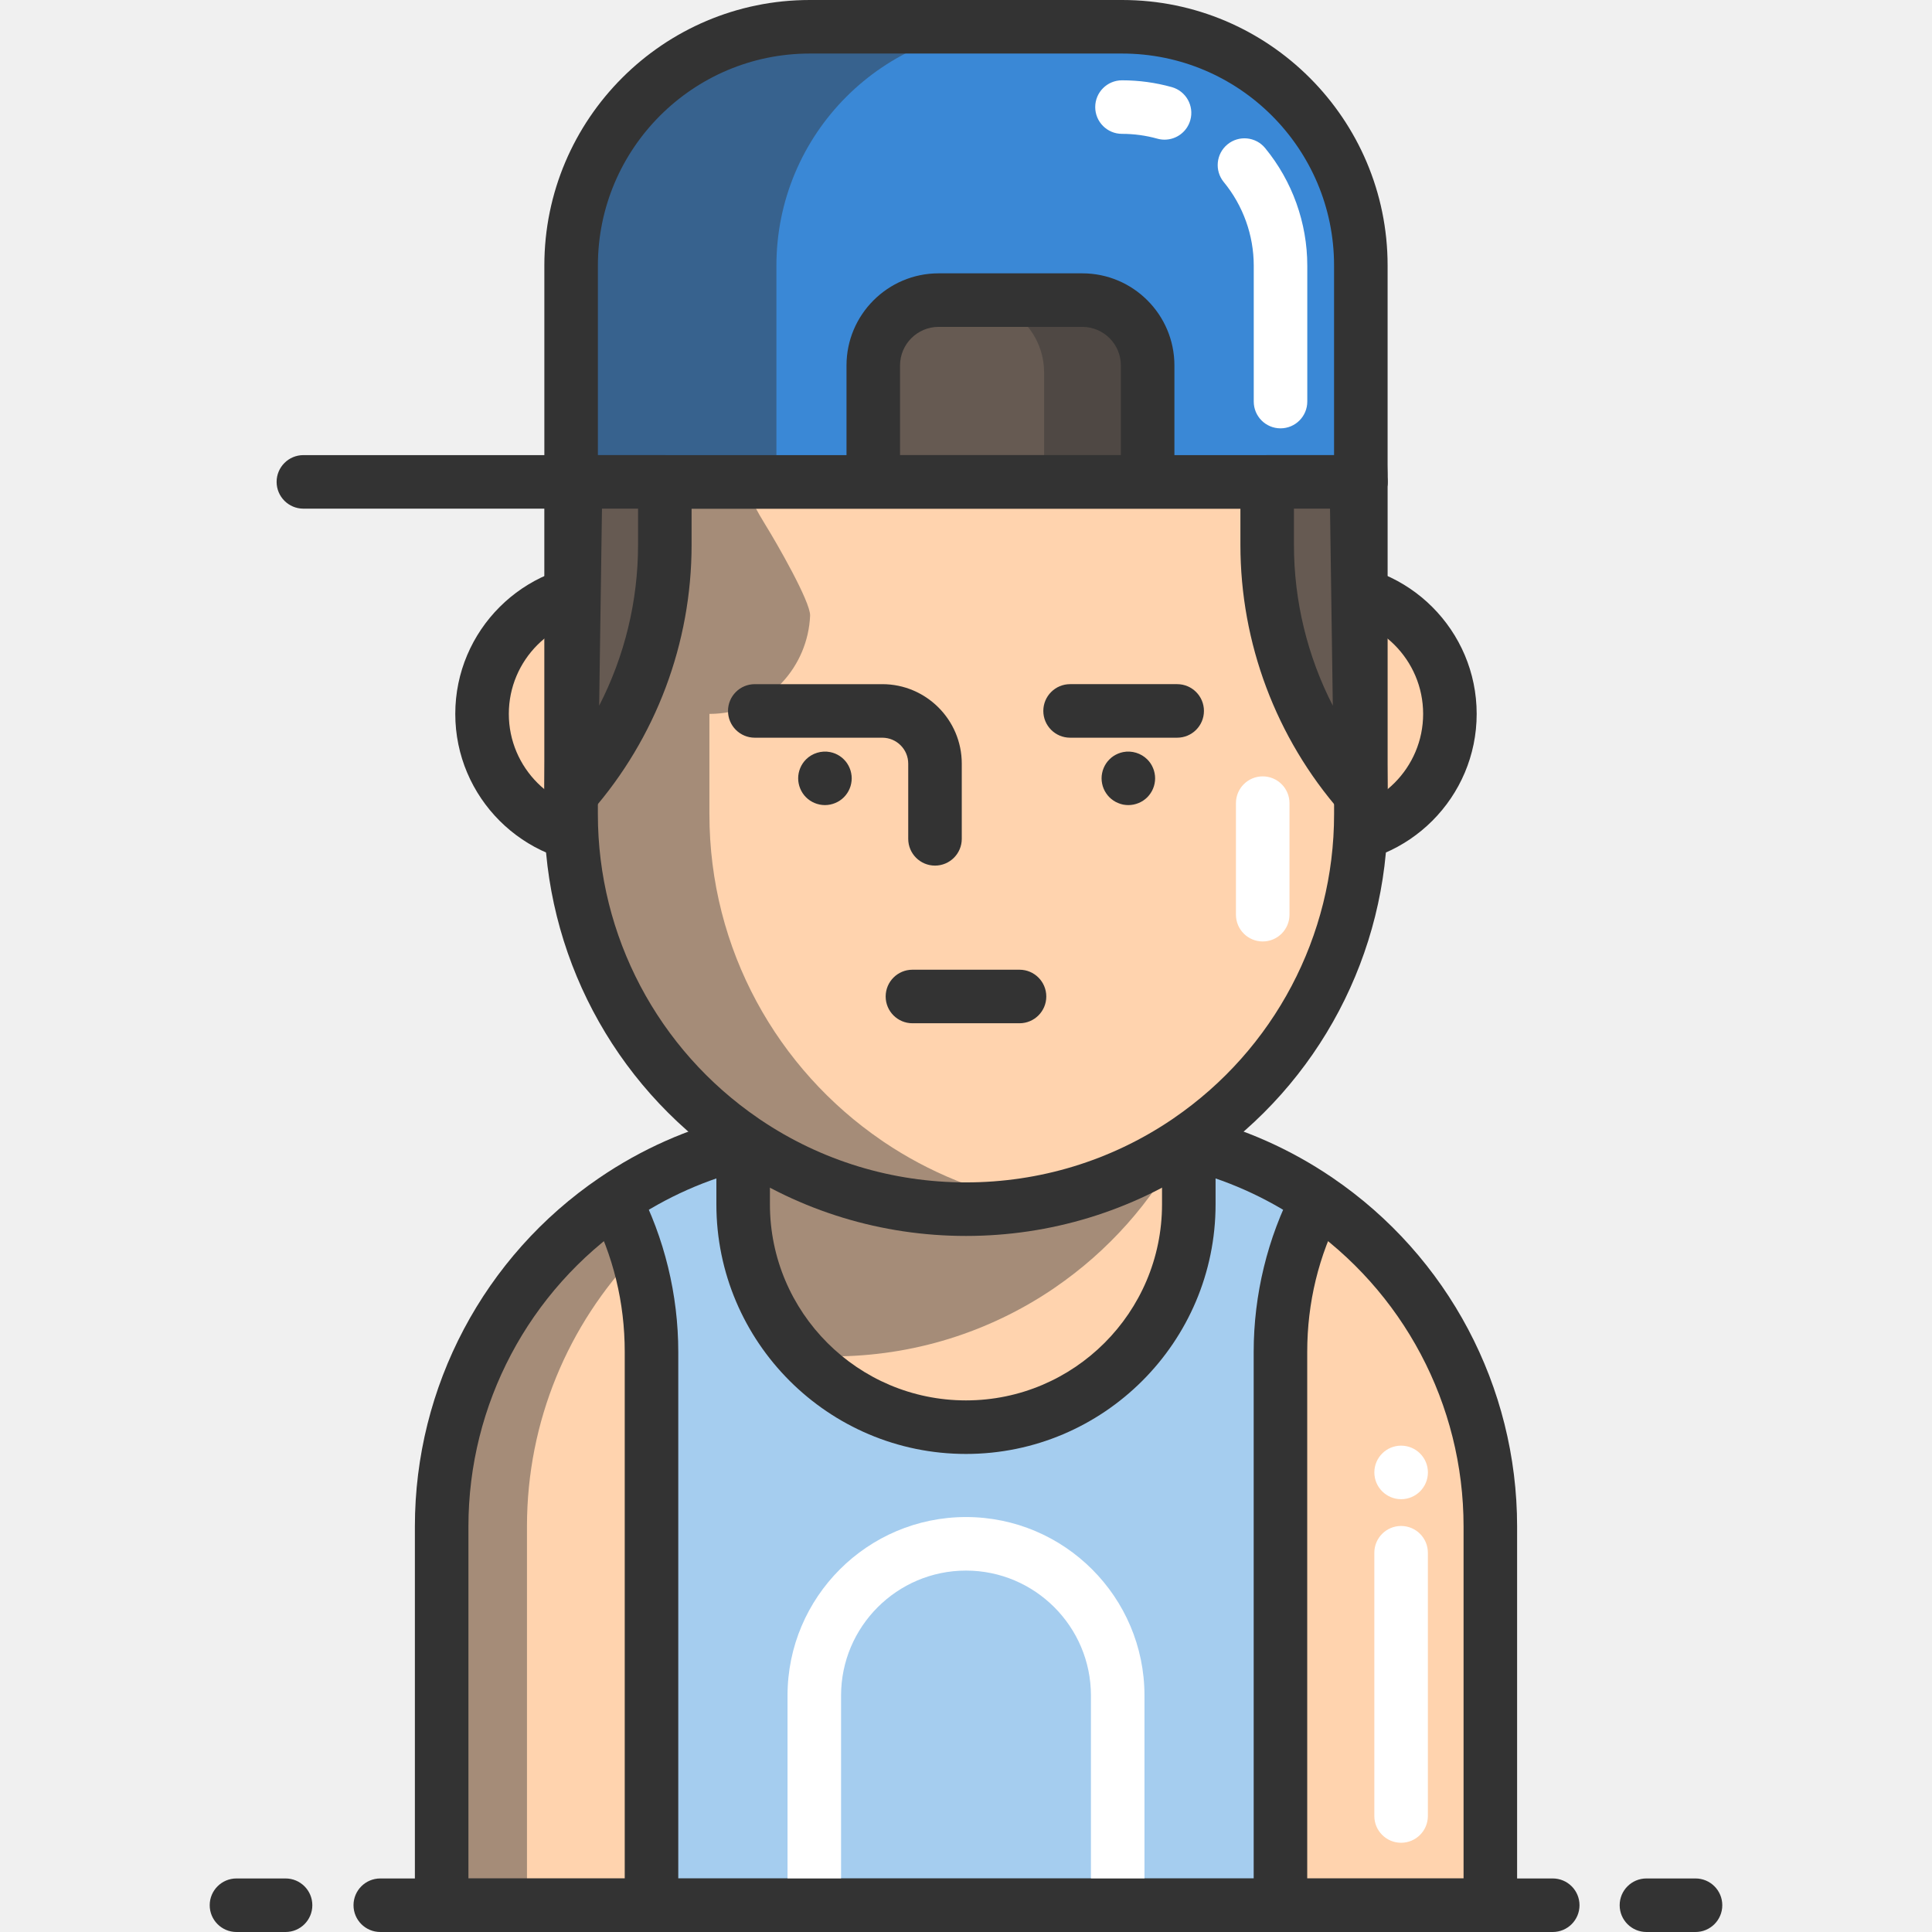
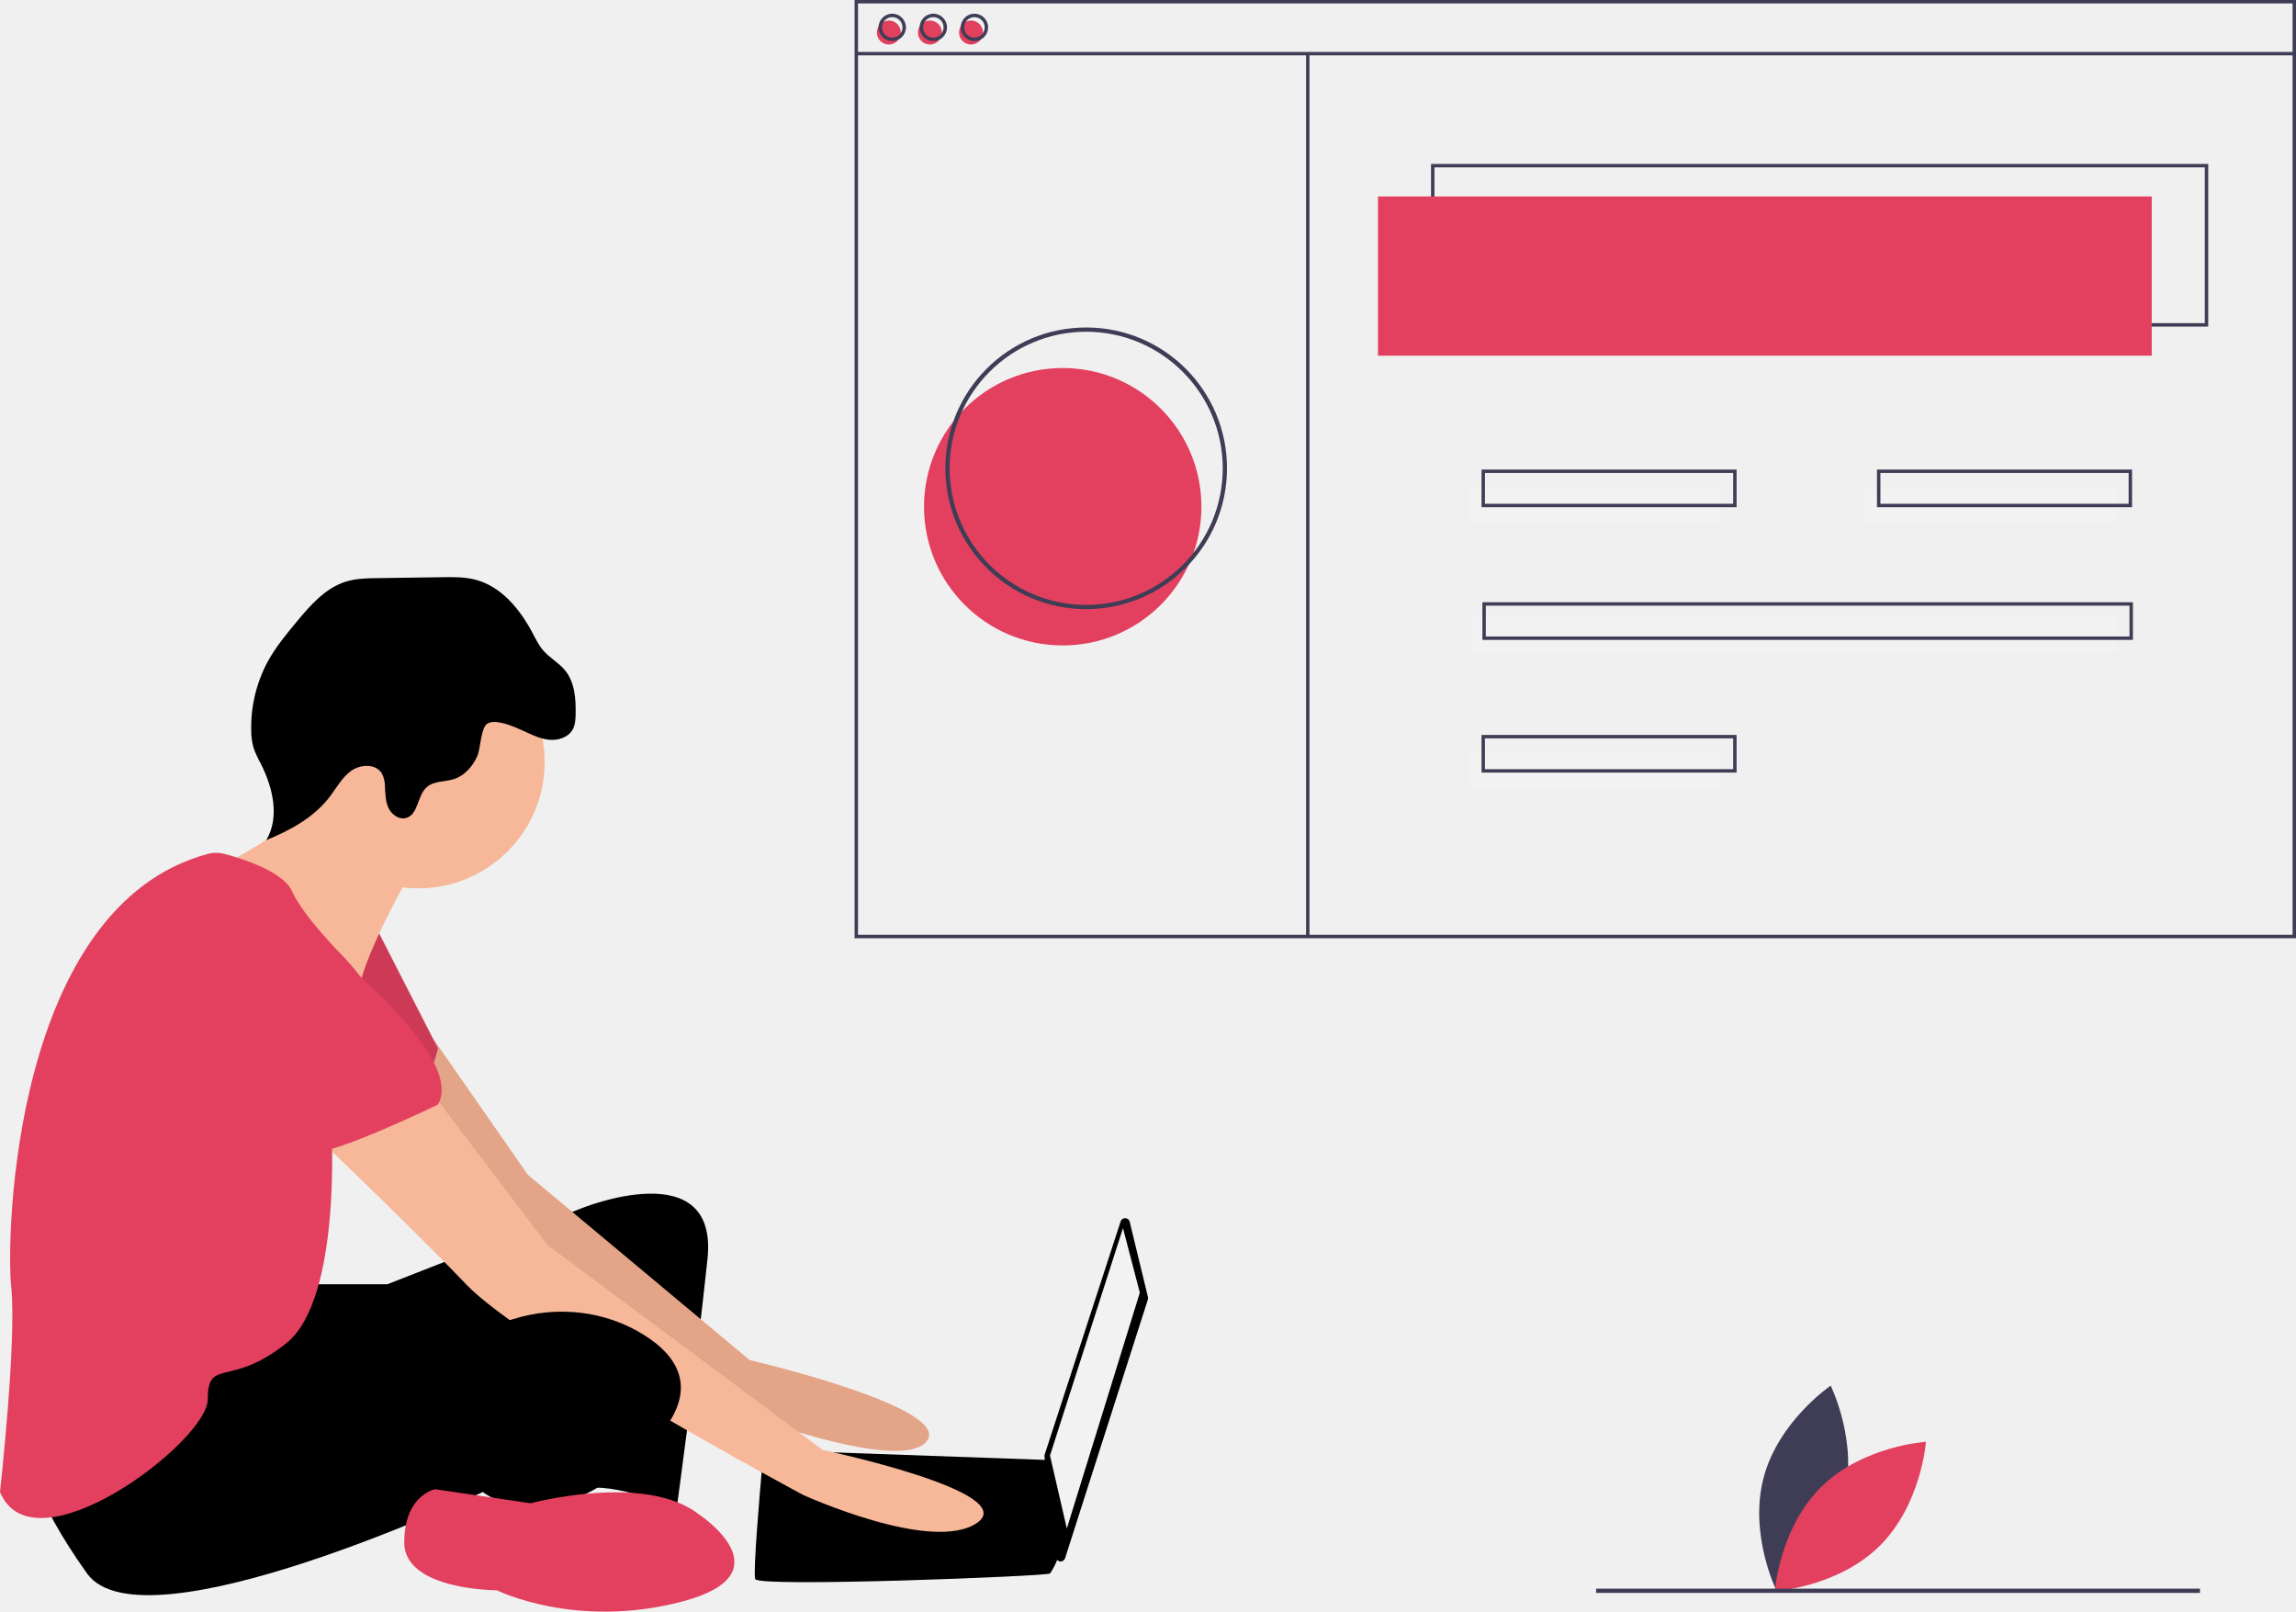
- <svg xmlns="http://www.w3.org/2000/svg" version="1.1" id="Layer_1" x="0px" y="0px" viewBox="0 0 433 433" style="enable-background:new 0 0 433 433;" xml:space="preserve">
-   <g>
-     <g>
-       <g>
-         <circle style="fill:#FFD3AE;" cx="135.927" cy="160" r="27.89" />
-         <circle style="fill:#FFD3AE;" cx="297.062" cy="160" r="27.89" />
-       </g>
-       <g>
-         <path style="fill:#333333;" d="M135.927,193.89c-18.687,0-33.89-15.203-33.89-33.89s15.203-33.89,33.89-33.89     c18.688,0,33.891,15.203,33.891,33.89S154.614,193.89,135.927,193.89z M135.927,138.11c-12.07,0-21.89,9.82-21.89,21.89     s9.819,21.89,21.89,21.89s21.891-9.82,21.891-21.89S147.997,138.11,135.927,138.11z" />
-         <path style="fill:#333333;" d="M297.063,193.89c-18.688,0-33.891-15.203-33.891-33.89s15.203-33.89,33.891-33.89     c18.687,0,33.89,15.203,33.89,33.89S315.749,193.89,297.063,193.89z M297.063,138.11c-12.07,0-21.891,9.82-21.891,21.89     s9.82,21.89,21.891,21.89s21.89-9.82,21.89-21.89S309.133,138.11,297.063,138.11z" />
-       </g>
-     </g>
-     <path style="fill:#A5CDEF;" d="M265.855,255.97c0.19,0.05,0.39,0.09,0.58,0.14c10.46,2.53,20.19,6.93,28.83,12.81   c23.39,15.92,38.75,42.77,38.75,73.19V427h-47.04h-140.96h-47.03v-84.89c0-30.42,15.35-57.27,38.74-73.19   c8.64-5.88,18.37-10.28,28.83-12.81c0.19-0.05,0.39-0.09,0.58-0.14" />
-     <path style="fill:#FFD3AE;" d="M146.015,303v124h-47.03v-84.89c0-30.42,15.35-57.27,38.74-73.19   C143.025,279.12,146.015,290.71,146.015,303z" />
-     <path style="fill:#FFD3AE;" d="M334.015,342.11V427h-47.04V303c0-12.29,2.99-23.88,8.29-34.08   C318.655,284.84,334.015,311.69,334.015,342.11z" />
-     <path style="fill:#FFD3AE;" d="M266.435,256.11v13.808c0,27.58-22.36,49.94-49.94,49.94s-49.94-22.36-49.94-49.94V256.11   c0.19-0.05,0.39-0.09,0.58-0.14c14.1,9.49,31.08,15.03,49.36,15.03s35.26-5.54,49.36-15.03   C266.045,256.02,266.245,256.06,266.435,256.11z" />
-     <path style="opacity:0.44;fill:#333333;enable-background:new    ;" d="M264.875,256.62c-6.74,12.83-16.55,23.81-28.44,31.95   c-0.19,0.14-0.39,0.27-0.58,0.4c-14.1,9.49-31.08,15.03-49.36,15.03c-6.5,0-6.267-7.273-12.367-8.613   c-0.66-3.23-7.573-7.467-7.573-10.887v-28.39c0.19-0.05,0.39-0.09,0.58-0.14c14.1,9.49,31.08,15.03,49.36,15.03   C234.355,271,250.975,265.71,264.875,256.62z" />
-     <path style="fill:#FFD3AE;" d="M265.855,255.97c-14.1,9.49-31.08,15.03-49.36,15.03s-35.26-5.54-49.36-15.03   c-0.19-0.13-0.39-0.26-0.58-0.4c-23.28-15.94-38.56-42.72-38.56-73.07V160v-51.5c0-48.877,39.623-88.5,88.5-88.5l0,0   c48.877,0,88.5,39.623,88.5,88.5V160v22.5c0,30.35-15.28,57.13-38.56,73.07C266.245,255.71,266.045,255.84,265.855,255.97z" />
-     <g>
-       <path style="fill:#333333;" d="M216.495,40c4.631,0,9.156,0.462,13.531,1.342" />
-       <path style="fill:#FFFFFF;" d="M230.033,47.343c-0.393,0-0.791-0.039-1.19-0.119C224.805,46.412,220.649,46,216.494,46    c-3.313,0-6-2.687-6-6s2.687-6,6-6c4.948,0,9.899,0.491,14.716,1.46c3.248,0.654,5.353,3.817,4.698,7.066    C235.335,45.375,232.831,47.343,230.033,47.343z" />
-     </g>
-     <path style="fill:#333333;" d="M216.495,325.858c-30.846,0-55.94-25.095-55.94-55.94V255.57h12v14.348   c0,24.229,19.712,43.94,43.94,43.94s43.939-19.711,43.939-43.94V255.57h12v14.348C272.435,300.764,247.34,325.858,216.495,325.858z   " />
-     <g>
-       <path style="fill:#333333;" d="M184.885,180.437c-1.58,0-3.13-0.64-4.24-1.75c-1.12-1.12-1.76-2.67-1.76-4.25s0.64-3.12,1.76-4.24    c1.39-1.39,3.46-2.03,5.41-1.64c0.39,0.08,0.76,0.19,1.13,0.34c0.36,0.15,0.71,0.34,1.03,0.55c0.33,0.22,0.64,0.47,0.91,0.75    c0.28,0.28,0.53,0.58,0.75,0.91s0.4,0.68,0.55,1.04c0.15,0.36,0.27,0.74,0.34,1.12c0.08,0.39,0.12,0.78,0.12,1.17    s-0.04,0.79-0.12,1.18c-0.07,0.38-0.19,0.76-0.34,1.12s-0.33,0.71-0.55,1.03c-0.22,0.33-0.47,0.64-0.75,0.92    C188.015,179.797,186.465,180.437,184.885,180.437z" />
-       <path style="fill:#333333;" d="M252.885,180.437c-0.39,0-0.79-0.04-1.17-0.11c-0.38-0.08-0.76-0.2-1.12-0.35    c-0.37-0.15-0.71-0.33-1.04-0.55c-0.33-0.22-0.64-0.47-0.91-0.74c-0.28-0.28-0.53-0.59-0.75-0.92c-0.22-0.32-0.4-0.67-0.55-1.03    c-0.15-0.36-0.27-0.74-0.34-1.12c-0.08-0.39-0.12-0.79-0.12-1.18s0.04-0.78,0.12-1.17c0.07-0.38,0.19-0.76,0.34-1.12    s0.33-0.71,0.55-1.04c0.22-0.33,0.47-0.63,0.75-0.91c0.27-0.28,0.58-0.53,0.91-0.75c0.33-0.21,0.67-0.4,1.04-0.55    c0.36-0.15,0.74-0.26,1.12-0.34c1.95-0.39,4.02,0.25,5.41,1.64c0.28,0.28,0.53,0.58,0.75,0.91s0.4,0.68,0.55,1.04    s0.27,0.74,0.34,1.12c0.08,0.39,0.12,0.78,0.12,1.17s-0.04,0.79-0.12,1.18c-0.07,0.38-0.19,0.76-0.34,1.12s-0.33,0.71-0.55,1.03    c-0.22,0.33-0.47,0.64-0.75,0.92C256.015,179.797,254.465,180.437,252.885,180.437z" />
-     </g>
-     <g>
-       <path style="fill:#333333;" d="M209.552,194c-3.313,0-6-2.687-6-6v-16.856c0-3.204-2.606-5.81-5.811-5.81h-28.58    c-3.313,0-6-2.687-6-6s2.687-6,6-6h28.58c9.82,0,17.811,7.99,17.811,17.81V188C215.552,191.313,212.865,194,209.552,194z" />
-       <path style="fill:#333333;" d="M263.828,165.333h-24c-3.313,0-6-2.687-6-6s2.687-6,6-6h24c3.313,0,6,2.687,6,6    S267.142,165.333,263.828,165.333z" />
-     </g>
-     <g>
-       <path style="fill:#333333;" d="M228.495,229.333h-24c-3.313,0-6-2.687-6-6s2.687-6,6-6h24c3.313,0,6,2.687,6,6    S231.809,229.333,228.495,229.333z" />
-     </g>
-     <path style="fill:#333333;" d="M292.975,427h-12V303c0-12.816,3.101-25.558,8.966-36.846l10.648,5.533   c-5.053,9.724-7.614,20.259-7.614,31.313V427z" />
-     <path style="fill:#FFFFFF;" d="M314.015,413c-3.313,0-6-2.687-6-6v-59c0-3.313,2.687-6,6-6s6,2.687,6,6v59   C320.015,410.313,317.328,413,314.015,413z M314.024,336c-3.313,0-6.005-2.687-6.005-6s2.682-6,5.995-6h0.01c3.313,0,6,2.687,6,6   S317.338,336,314.024,336z" />
-     <g>
-       <path style="opacity:0.44;fill:#333333;enable-background:new    ;" d="M142.665,280.92c-15.21,15.89-24.56,37.45-24.56,61.19V425    h-19.12v-82.89c0-30.42,15.35-57.27,38.74-73.19C139.705,272.74,141.365,276.75,142.665,280.92z" />
-     </g>
-     <path style="fill:#333333;" d="M334.015,433H98.984c-3.313,0-6-2.686-6-6v-84.89c0-31.306,15.463-60.521,41.364-78.15   c9.417-6.408,19.764-11.008,30.753-13.672c0.13-0.033,0.263-0.064,0.396-0.095l0.124-0.029l3.032,11.611   c-0.151,0.04-0.306,0.076-0.461,0.112l-0.124,0.029c-0.02,0.004-0.084,0.021-0.103,0.026c-9.597,2.321-18.636,6.338-26.865,11.938   c-22.615,15.392-36.116,40.898-36.116,68.229V421h223.03v-78.89c0-27.327-13.505-52.833-36.126-68.23   c-8.229-5.6-17.267-9.617-26.865-11.938c-0.038-0.01-0.076-0.019-0.114-0.029l-0.113-0.026c-0.154-0.036-0.309-0.072-0.46-0.111   l3.037-11.609l-1.519,5.805l1.513-5.806l0.121,0.028c0.135,0.031,0.269,0.063,0.4,0.096c10.991,2.664,21.337,7.264,30.752,13.671   c25.907,17.634,41.374,46.849,41.374,78.15V427C340.015,430.314,337.328,433,334.015,433z" />
-     <path style="fill:#333333;" d="M152.015,427h-12V303c0-11.054-2.562-21.59-7.614-31.313l10.648-5.533   c5.865,11.289,8.966,24.03,8.966,36.846V427z" />
-     <path style="opacity:0.44;fill:#333333;enable-background:new    ;" d="M198.135,255.97c10.02,6.74,21.5,11.49,33.86,13.68   c-5.03,0.89-10.21,1.35-15.5,1.35c-18.28,0-35.26-5.54-49.36-15.03c-0.19-0.13-0.39-0.26-0.58-0.4   c-23.28-15.94-38.56-42.72-38.56-73.07V160c0-139,54.89-137.301,54.89-134.411l-10.384,15.807   c-15.364,23.387-15.305,53.174-0.958,76.231c2.423,3.895,10.151,17.294,10.019,20.366c-0.483,11.29-9.201,21.36-21.338,21.975   c-0.407,0.021-0.817,0.031-1.229,0.031v22.5c0,30.35,15.28,57.13,38.56,73.07C197.745,255.71,197.945,255.84,198.135,255.97z" />
-     <path style="fill:#FFFFFF;" d="M283,211c-3.313,0-6-2.687-6-6v-25c0-3.313,2.687-6,6-6s6,2.687,6,6v25   C289,208.313,286.313,211,283,211z" />
-     <path style="fill:#333333;" d="M216.495,277c-18.881,0-37.107-5.551-52.711-16.052l-0.173-0.118   c-0.172-0.115-0.344-0.233-0.513-0.354c-25.739-17.656-41.104-46.799-41.104-77.976v-74c0-0.845,0.179-1.681,0.523-2.452   C124.201,102.29,164.329,14,216.495,14c52.107,0,94.5,42.393,94.5,94.5v74c0,31.174-15.363,60.316-41.101,77.973   c-0.171,0.123-0.345,0.242-0.518,0.358l-0.133,0.09c-0.014,0.009-0.026,0.018-0.039,0.027C253.602,271.449,235.375,277,216.495,277   z M133.995,109.818V182.5c0,27.241,13.439,52.707,35.949,68.12c0.054,0.037,0.106,0.074,0.158,0.112   c0.072,0.053,0.147,0.102,0.221,0.151l0.201,0.136c13.576,9.137,29.485,13.98,45.971,13.98c16.484,0,32.395-4.844,46.009-14.007   l0.371-0.252c0.053-0.039,0.116-0.084,0.17-0.121c22.511-15.414,35.95-40.879,35.95-68.12v-74c0-45.491-37.01-82.5-82.5-82.5   c-22.717,0-43.927,22.714-57.719,41.768C145.327,86.349,136.213,105.092,133.995,109.818z" />
-     <path style="fill:#665A52;" d="M257.21,108V83.49c0-8.97-7.27-16.23-16.23-16.23h-29.03c-8.97,0-16.23,7.26-16.23,16.23V108" />
-     <path style="fill:#333333;" d="M304.995,114h-237c-3.313,0-6-2.686-6-6s2.687-6,6-6h237c3.313,0,6,2.686,6,6   S308.309,114,304.995,114z" />
-     <path style="fill:#3A88D6;" d="M129,59.54C129,29.97,152.97,6,182.54,6h68.92c29.57,0,53.53,23.97,53.53,53.54V108h-47.78V83.49   c0-8.97-7.27-16.23-16.23-16.23h-29.03c-8.97,0-16.23,7.26-16.23,16.23V108H129V59.54z" />
-     <g style="opacity:0.44;">
-       <path style="fill:#333333;" d="M227.55,6h-45.01C152.97,6,129,29.97,129,59.54V108h45.01V59.54C174.01,29.97,197.98,6,227.55,6z" />
-     </g>
-     <path style="opacity:0.44;fill:#333333;enable-background:new    ;" d="M240.98,67.26h-23.21c8.96,0,16.23,7.26,16.23,16.23V108   h23.21V83.49C257.21,74.52,249.94,67.26,240.98,67.26z" />
-     <path style="fill:#333333;" d="M304.99,114H128c-3.313,0-6-2.687-6-6V59.492C122,26.688,148.688,0,181.491,0h70.007   c32.804,0,59.492,26.688,59.492,59.492V108C310.99,111.313,308.304,114,304.99,114z M134,102h164.99V59.492   C298.99,33.305,277.686,12,251.498,12h-70.007C155.305,12,134,33.305,134,59.492V102z" />
-     <path style="fill:#FFFFFF;" d="M286.99,96c-3.313,0-6-2.687-6-6V59.54c0-6.812-2.385-13.464-6.716-18.731   c-2.104-2.56-1.735-6.341,0.824-8.445c2.56-2.104,6.342-1.735,8.445,0.824c6.092,7.409,9.446,16.768,9.446,26.353V90   C292.99,93.313,290.304,96,286.99,96z" />
-     <path style="fill:#FFFFFF;" d="M261.001,31.302c-0.534,0-1.076-0.072-1.616-0.223c-2.566-0.716-5.232-1.08-7.925-1.08   c-3.313,0-6-2.687-6-6s2.687-6,6-6c3.783,0,7.535,0.512,11.151,1.522c3.191,0.891,5.057,4.201,4.166,7.392   C266.037,29.566,263.626,31.302,261.001,31.302z" />
-     <g id="XMLID_19_">
-       <g>
-         <path style="fill:#665A52;" d="M304,108l0.99,70C291.46,162.53,284,142.67,284,122.11V108H304z" />
-         <path style="fill:#665A52;" d="M149,108v14.11c0,20.56-7.46,40.42-21,55.89l1-70H149z" />
-       </g>
-       <g>
-         <path style="fill:#333333;" d="M127.999,184c-0.722,0-1.449-0.13-2.149-0.399c-2.349-0.901-3.885-3.172-3.849-5.687l1-70     c0.047-3.28,2.719-5.914,5.999-5.914h20c3.313,0,6,2.687,6,6v14.11c0,22.023-7.985,43.275-22.485,59.842     C131.353,183.28,129.695,184,127.999,184z M134.915,114l-0.631,44.157c5.688-11.069,8.716-23.412,8.716-36.047V114H134.915z" />
-         <path style="fill:#333333;" d="M304.991,184c-1.697,0-3.354-0.721-4.518-2.05C285.981,165.38,278,144.128,278,122.11V108     c0-3.313,2.687-6,6-6h20c3.28,0,5.953,2.635,5.999,5.915l0.99,70c0.036,2.515-1.501,4.786-3.85,5.687     C306.439,183.87,305.712,184,304.991,184z M290,114v8.11c0,12.631,3.025,24.971,8.709,36.039L298.084,114H290z" />
-       </g>
-     </g>
-     <path style="fill:#333333;" d="M263.21,108h-12V81.903c0-4.766-3.877-8.643-8.643-8.643h-32.205c-4.766,0-8.643,3.877-8.643,8.643   V108h-12V81.903c0-11.382,9.26-20.643,20.643-20.643h32.205c11.383,0,20.643,9.26,20.643,20.643V108z" />
-     <path style="fill:#FFFFFF;" d="M250.5,433c-3.313,0-6-2.687-6-6v-47c0-15.439-12.561-28-28-28s-28,12.561-28,28v47   c0,3.313-2.687,6-6,6s-6-2.687-6-6v-47c0-22.056,17.944-40,40-40s40,17.944,40,40v47C256.5,430.313,253.813,433,250.5,433z" />
-     <g>
-       <path style="fill:#333333;" d="M348,433H85.229c-3.313,0-6-2.687-6-6s2.687-6,6-6H348c3.313,0,6,2.687,6,6S351.313,433,348,433z" />
-       <path style="fill:#333333;" d="M380,433h-11c-3.313,0-6-2.687-6-6s2.687-6,6-6h11c3.313,0,6,2.687,6,6S383.313,433,380,433z" />
-       <path style="fill:#333333;" d="M64,433H53c-3.313,0-6-2.687-6-6s2.687-6,6-6h11c3.313,0,6,2.687,6,6S67.313,433,64,433z" />
-     </g>
-   </g>
-   <g>
- </g>
-   <g>
- </g>
-   <g>
- </g>
-   <g>
- </g>
-   <g>
- </g>
-   <g>
- </g>
-   <g>
- </g>
-   <g>
- </g>
-   <g>
- </g>
-   <g>
- </g>
-   <g>
- </g>
-   <g>
- </g>
-   <g>
- </g>
-   <g>
- </g>
-   <g>
- </g>
+ <svg id="ade8c9af-7e2e-4eda-b5c8-b06129257226" width="100%" height="100%" viewBox="0 0 1076.064 755.228">
+   <path d="M926.114,774.809c-6.985,26.598-31.459,43.22-31.459,43.22s-13.15-26.502-6.166-53.1,31.459-43.22,31.459-43.22S933.098,748.211,926.114,774.809Z" transform="translate(-61.96814 -72.38605)" fill="#3f3d56" />
+   <path d="M915.52,769.183c-19.563,19.327-21.751,48.831-21.751,48.831s29.528-1.831,49.091-21.159,21.751-48.831,21.751-48.831S935.082,749.855,915.52,769.183Z" transform="translate(-61.96814 -72.38605)" fill="#E3405F" />
+   <path d="M206.702,674.194h36.841l90.788-35.526s64.472-26.315,59.209,23.684-14.473,117.103-14.473,117.103-28.947-13.158-44.736-9.21-5.263-80.262-5.263-80.262-128.945,61.841-140.787,53.946-14.473-63.157-14.473-63.157Z" transform="translate(-61.96814 -72.38605)" fill="#000000" />
+   <path d="M206.702,674.194h36.841l90.788-35.526s64.472-26.315,59.209,23.684-14.473,117.103-14.473,117.103-28.947-13.158-44.736-9.21-5.263-80.262-5.263-80.262-128.945,61.841-140.787,53.946-14.473-63.157-14.473-63.157Z" transform="translate(-61.96814 -72.38605)" opacity="0.1" />
+   <path d="M264.746,558.82l44.586,64.059L413.277,709.72s96.051,22.368,82.893,38.157S402.751,732.088,402.751,732.088s-119.735-86.84-123.682-93.419S231.702,570.249,231.702,570.249Z" transform="translate(-61.96814 -72.38605)" fill="#FCB696" />
+   <path d="M264.746,558.82l44.586,64.059L413.277,709.72s96.051,22.368,82.893,38.157S402.751,732.088,402.751,732.088s-119.735-86.84-123.682-93.419S231.702,570.249,231.702,570.249Z" transform="translate(-61.96814 -72.38605)" opacity="0.1" />
+   <path d="M238.281,507.092l28.947,56.578s-6.579,27.631-17.105,30.263-55.262-34.21-55.262-34.21Z" transform="translate(-61.96814 -72.38605)" fill="#E3405F" />
+   <path d="M238.281,507.092l28.947,56.578s-6.579,27.631-17.105,30.263-55.262-34.21-55.262-34.21Z" transform="translate(-61.96814 -72.38605)" opacity="0.1" />
+   <path d="M591.419,644.9,599.97,680.172a2.203,2.203,0,0,1-.043,1.19L561.14,802.574a2.203,2.203,0,0,1-4.287-.423l-5.366-47.219a2.203,2.203,0,0,1,.094-.931L587.184,644.737A2.203,2.203,0,0,1,591.419,644.9Z" transform="translate(-61.96814 -72.38605)" fill="#000000" />
+   <polygon points="526.306 575.493 534.2 605.756 499.99 716.28 492.096 682.07 526.306 575.493" fill="#f2f2f2" />
+   <path d="M415.909,812.35c1.316,3.947,136.839-1.316,138.155-2.632a28.561,28.561,0,0,0,2.895-5.263c1.237-2.632,2.368-5.263,2.368-5.263L554.064,756.588l-134.208-4.763s-3.355,36.105-4.039,52.631C415.646,808.626,415.646,811.56,415.909,812.35Z" transform="translate(-61.96814 -72.38605)" fill="#000000" />
+   <polygon points="474.991 689.965 477.622 726.806 418.413 726.806 418.413 689.965 474.991 689.965" opacity="0.1" />
+   <polygon points="398.677 701.806 399.03 701.736 397.361 717.596 364.467 717.596 364.467 701.806 398.677 701.806" opacity="0.1" />
+   <path d="M415.909,812.35c1.316,3.947,136.839-1.316,138.155-2.632a28.561,28.561,0,0,0,2.895-5.263H415.817C415.646,808.626,415.646,811.56,415.909,812.35Z" transform="translate(-61.96814 -72.38605)" opacity="0.1" />
+   <circle cx="196.049" cy="357.076" r="59.209" fill="#F7B799" />
+   <path d="M254.07,482.093s-19.736,34.21-23.684,52.631-59.209-36.841-59.209-36.841l-7.237-19.079s51.973-24.342,48.025-44.078S254.07,482.093,254.07,482.093Z" transform="translate(-61.96814 -72.38605)" fill="#F7B799" />
+   <path d="M264.596,584.722l53.946,71.051,128.945,96.051s93.419,19.736,72.367,34.21-81.577-13.158-81.577-13.158S308.016,703.141,280.385,674.194s-78.946-77.63-78.946-77.63Z" transform="translate(-61.96814 -72.38605)" fill="#F7B799" />
+   <path d="M192.229,695.247,208.018,720.246l94.231-29.646c20.676-6.505,43.348-4.111,61.687,7.442,16.447,10.362,26.973,26.809,3.289,51.15-47.368,48.683-78.946,22.368-78.946,22.368S129.072,846.559,102.757,809.718s-27.631-55.262-27.631-55.262S176.44,691.299,192.229,695.247Z" transform="translate(-61.96814 -72.38605)" fill="#000000" />
+   <path d="M389.593,782.087s42.104,27.631-7.895,40.789-86.84-5.263-86.84-5.263-43.42,0-43.42-22.368,14.473-25,14.473-25l44.736,6.579S364.594,762.351,389.593,782.087Z" transform="translate(-61.96814 -72.38605)" fill="#E3405F" />
+   <path d="M306.589,414.568c4.03,1.797,8.026,3.923,12.408,4.444s9.371-1.008,11.444-4.903c1.12-2.104,1.248-4.578,1.3-6.961.158-7.225-.364-15.036-4.943-20.627-2.914-3.559-7.167-5.802-10.184-9.274-2.161-2.488-3.599-5.503-5.148-8.411-5.866-11.017-14.551-21.606-26.622-24.782-5.04-1.326-10.328-1.262-15.539-1.188l-30.397.429c-4.919.069-9.914.15-14.623,1.574-9.784,2.958-16.908,11.186-23.432,19.054-4.881,5.887-9.775,11.834-13.439,18.547a65.079,65.079,0,0,0-7.714,31.887,29.833,29.833,0,0,0,1.093,8.437,46.822,46.822,0,0,0,3.316,7.284c5.7,11.197,9.085,25.182,2.665,35.983,11.152-4.555,22.186-10.528,29.542-20.068,3.291-4.267,5.872-9.263,10.258-12.395s11.532-3.403,14.346,1.193a12.857,12.857,0,0,1,1.451,6.022c.206,3.45.2,7.033,1.663,10.164s4.947,5.658,8.273,4.721c5.729-1.614,5.18-10.406,9.593-14.4,3.351-3.033,8.521-2.453,12.826-3.83,5.016-1.604,8.779-5.95,10.924-10.759,1.63-3.656,1.606-13.223,4.691-15.203C294.208,409.022,303.004,412.969,306.589,414.568Z" transform="translate(-61.96814 -72.38605)" fill="#000000" />
+   <path d="M159.24,472.562a15.616,15.616,0,0,1,8.128.021c8.446,2.268,27.38,8.27,31.44,17.405,5.263,11.842,23.684,30.263,23.684,30.263s25,25,19.736,42.104-25,36.841-25,36.841,5.263,81.577-21.052,102.63-36.841,6.579-36.841,26.315S77.757,809.718,61.968,771.561c0,0,7.895-71.051,5.263-96.051C64.638,650.871,68.434,497.145,159.24,472.562Z" transform="translate(-61.96814 -72.38605)" fill="#E3405F" />
+   <path d="M201.439,505.777s80.262,59.209,65.788,84.209c0,0-48.683,23.684-59.209,22.368s-51.315-47.368-61.841-51.315S130.388,486.04,201.439,505.777Z" transform="translate(-61.96814 -72.38605)" fill="#E3405F" />
+   <circle cx="498.064" cy="237.458" r="65" fill="#E3405F" />
+   <path d="M1096.898,225.427H732.649V149.207H1096.898ZM734.254,223.822h361.039v-73.01H734.254Z" transform="translate(-61.96814 -72.38605)" fill="#3f3d56" />
+   <rect x="645.809" y="92.065" width="362.644" height="74.615" fill="#E3405F" />
+   <circle cx="416.565" cy="15.244" r="5.616" fill="#e2405f" />
+   <circle cx="435.82" cy="15.244" r="5.616" fill="#e2405f" />
+   <circle cx="455.076" cy="15.244" r="5.616" fill="#e2405f" />
+   <path d="M1138.032,512.052H462.487V72.386h675.545Zm-673.94-1.605h672.336V73.991H464.092Z" transform="translate(-61.96814 -72.38605)" fill="#3f3d56" />
+   <rect x="401.321" y="24.338" width="673.94" height="1.605" fill="#3f3d56" />
+   <path d="M480.138,91.641a6.418,6.418,0,1,1,6.418-6.418A6.426,6.426,0,0,1,480.138,91.641Zm0-11.232a4.814,4.814,0,1,0,4.814,4.814A4.819,4.819,0,0,0,480.138,80.409Z" transform="translate(-61.96814 -72.38605)" fill="#3f3d56" />
+   <path d="M499.393,91.641a6.418,6.418,0,1,1,6.418-6.418A6.426,6.426,0,0,1,499.393,91.641Zm0-11.232a4.814,4.814,0,1,0,4.814,4.814A4.819,4.819,0,0,0,499.393,80.409Z" transform="translate(-61.96814 -72.38605)" fill="#3f3d56" />
+   <path d="M518.649,91.641A6.418,6.418,0,1,1,525.067,85.223,6.426,6.426,0,0,1,518.649,91.641Zm0-11.232a4.814,4.814,0,1,0,4.814,4.814A4.819,4.819,0,0,0,518.649,80.409Z" transform="translate(-61.96814 -72.38605)" fill="#3f3d56" />
+   <rect x="612.109" y="25.14" width="1.605" height="414.346" fill="#3f3d56" />
+   <rect x="688.733" y="228.859" width="117.94" height="16.046" fill="#f2f2f2" />
+   <rect x="874.067" y="228.859" width="117.94" height="16.046" fill="#f2f2f2" />
+   <path d="M875.861,310.07H756.317V292.42H875.861Zm-117.94-1.605H874.257V294.024H757.922Z" transform="translate(-61.96814 -72.38605)" fill="#3f3d56" />
+   <rect x="688.733" y="353.217" width="117.94" height="16.046" fill="#f2f2f2" />
+   <path d="M875.861,434.428H756.317V416.778H875.861Zm-117.94-1.605H874.257V418.382H757.922Z" transform="translate(-61.96814 -72.38605)" fill="#3f3d56" />
+   <rect x="689.134" y="289.433" width="303.273" height="16.046" fill="#f2f2f2" />
+   <path d="M1061.596,372.249H756.718V354.599h304.878ZM758.323,370.645h301.669V356.203H758.323Z" transform="translate(-61.96814 -72.38605)" fill="#3f3d56" />
+   <path d="M1061.195,310.07H941.651V292.42H1061.195Zm-117.94-1.605h116.335V294.024H943.255Z" transform="translate(-61.96814 -72.38605)" fill="#3f3d56" />
+   <path d="M571.032,357.844a66,66,0,1,1,66-66A66.075,66.075,0,0,1,571.032,357.844Zm0-130a64,64,0,1,0,64,64A64.073,64.073,0,0,0,571.032,227.844Z" transform="translate(-61.96814 -72.38605)" fill="#3f3d56" />
+   <rect x="748.064" y="744.458" width="283" height="2" fill="#3f3d56" />
</svg>
